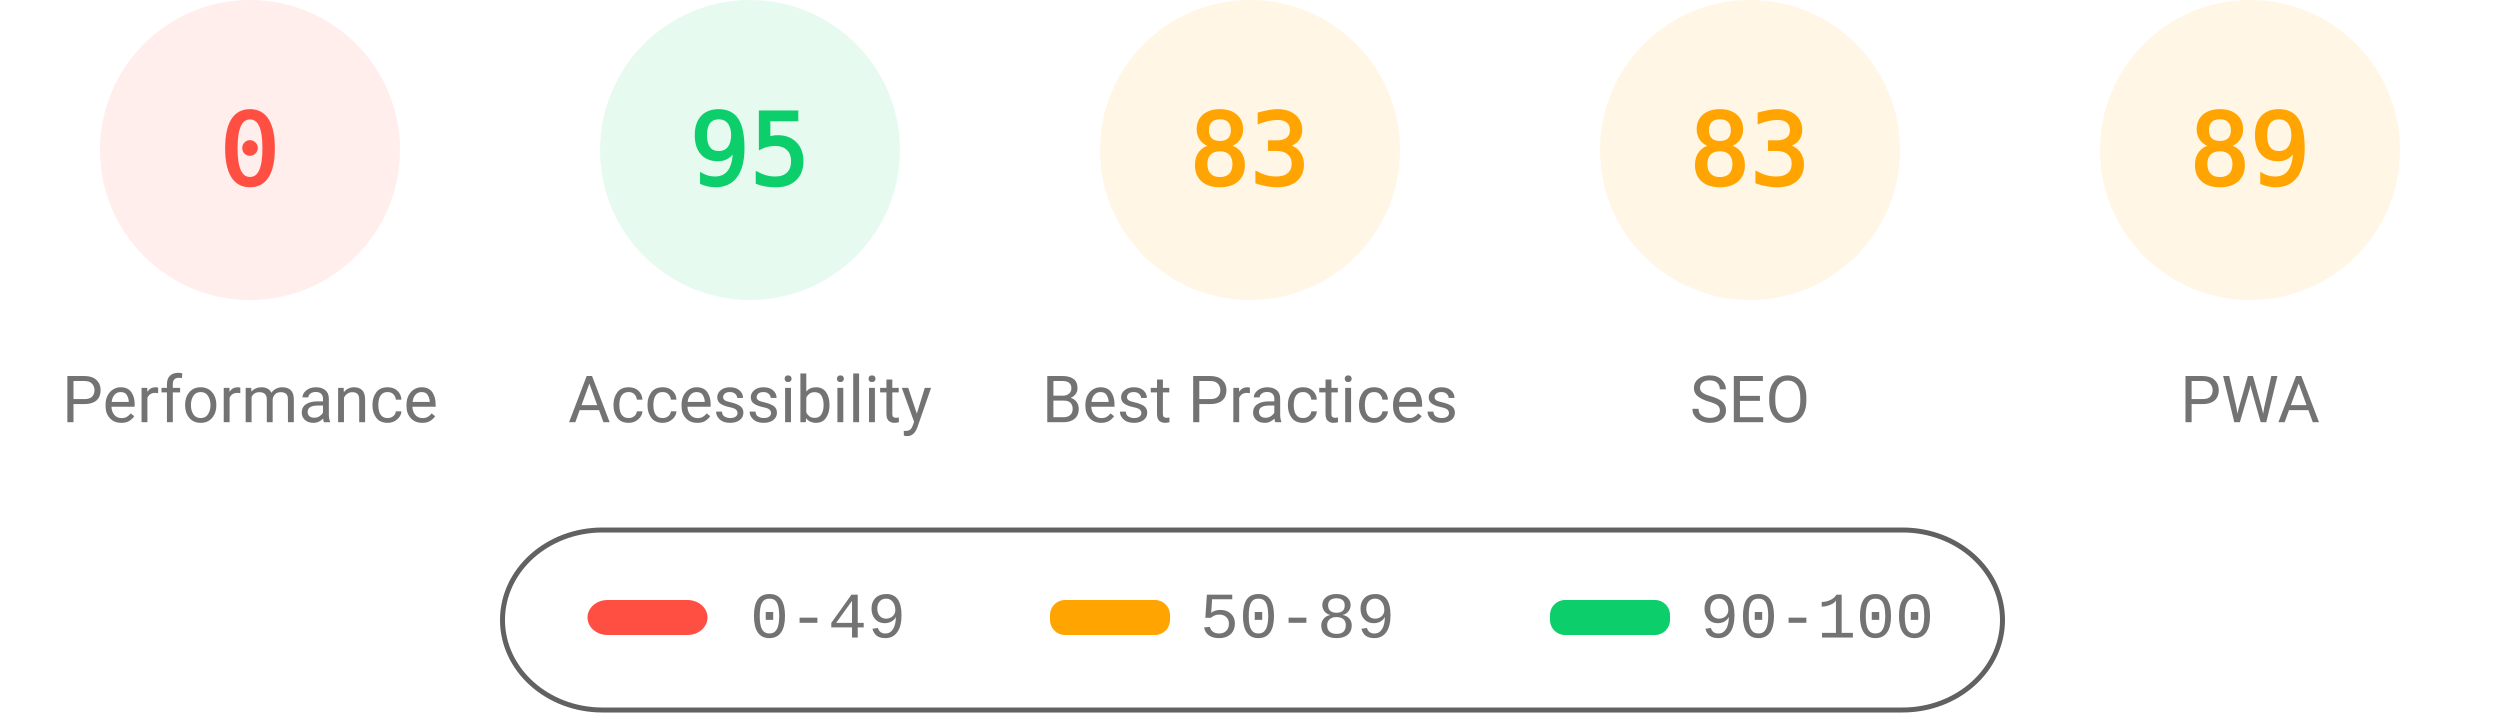
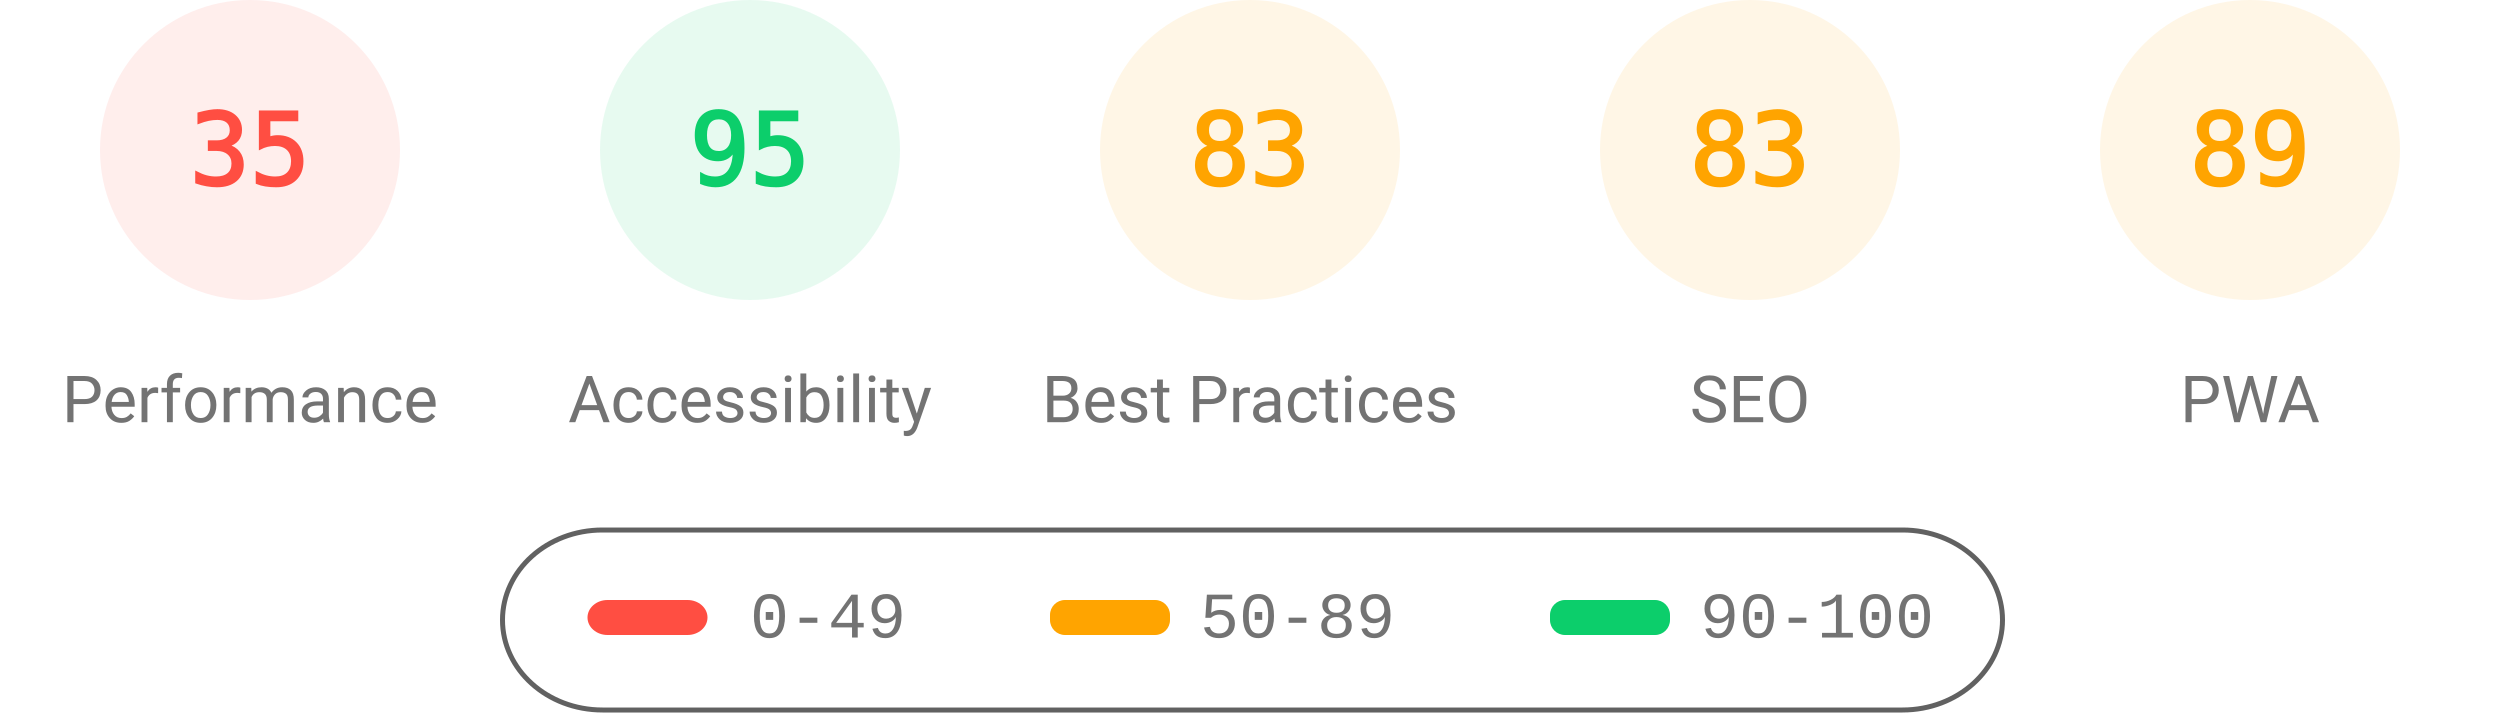
<svg xmlns="http://www.w3.org/2000/svg" fill="none" width="1000" height="285">
  <style>.gauge-base{opacity:.1}.gauge-arc{fill:none;animation-delay:250ms;stroke-linecap:round;transform:rotate(-90deg);transform-origin:100px 60px;animation:load-gauge 1s ease forwards}.guage-text{font-size:40px;font-family:monospace;text-align:center}.guage-red{color:#ff4e42;fill:#ff4e42;stroke:#ff4e42}.guage-orange{color:#ffa400;fill:#ffa400;stroke:#ffa400}.guage-green{color:#0cce6b;fill:#0cce6b;stroke:#0cce6b}.guage-undefined{color:#5c5c5c;fill:#5c5c5c;stroke:#5c5c5c}.guage-title{color:#737373;fill:#737373;stroke:none;font-size:26px;line-height:26px;font-family:Roboto,Halvetica,Arial,sans-serif}@keyframes load-gauge{from{stroke-dasharray:0 352.858}}</style>
  <svg class="guage-div guage-perf guage-red" viewBox="0 0 200 200" width="200" height="200">
    <circle class="gauge-base" r="56" cx="100" cy="60" stroke-width="8" />
-     <circle class="gauge-arc guage-arc-1" r="56" cx="100" cy="60" stroke-width="8" style="stroke-dasharray:0,351.858" />
-     <text class="guage-text" x="100" y="60" alignment-baseline="central" dominant-baseline="central" text-anchor="middle">0</text>
+     <circle class="gauge-arc guage-arc-1" r="56" cx="100" cy="60" stroke-width="8" style="stroke-dasharray:123.15,351.858" />
+     <text class="guage-text" x="100" y="60" alignment-baseline="central" dominant-baseline="central" text-anchor="middle">35</text>
    <text class="guage-title" x="100" y="160" alignment-baseline="central" dominant-baseline="central" text-anchor="middle">Performance</text>
  </svg>
  <svg class="guage-div guage-acc guage-green" viewBox="0 0 200 200" width="200" height="200" x="200">
    <circle class="gauge-base" r="56" cx="100" cy="60" stroke-width="8" />
    <circle class="gauge-arc guage-arc-2" r="56" cx="100" cy="60" stroke-width="8" style="stroke-dasharray:334.265,351.858" />
    <text class="guage-text" x="100" y="60" alignment-baseline="central" dominant-baseline="central" text-anchor="middle">95</text>
    <text class="guage-title" x="100" y="160" alignment-baseline="central" dominant-baseline="central" text-anchor="middle">Accessibility</text>
  </svg>
  <svg class="guage-div guage-best guage-orange" viewBox="0 0 200 200" width="200" height="200" x="400">
    <circle class="gauge-base" r="56" cx="100" cy="60" stroke-width="8" />
    <circle class="gauge-arc guage-arc-3" r="56" cx="100" cy="60" stroke-width="8" style="stroke-dasharray:292.042,351.858" />
    <text class="guage-text" x="100" y="60" alignment-baseline="central" dominant-baseline="central" text-anchor="middle">83</text>
    <text class="guage-title" x="100" y="160" alignment-baseline="central" dominant-baseline="central" text-anchor="middle">Best Practices</text>
  </svg>
  <svg class="guage-div guage-seo guage-orange" viewBox="0 0 200 200" width="200" height="200" x="600">
    <circle class="gauge-base" r="56" cx="100" cy="60" stroke-width="8" />
    <circle class="gauge-arc guage-arc-4" r="56" cx="100" cy="60" stroke-width="8" style="stroke-dasharray:292.042,351.858" />
    <text class="guage-text" x="100" y="60" alignment-baseline="central" dominant-baseline="central" text-anchor="middle">83</text>
    <text class="guage-title" x="100" y="160" alignment-baseline="central" dominant-baseline="central" text-anchor="middle">SEO</text>
  </svg>
  <svg class="guage-div guage-pwa guage-orange" viewBox="0 0 200 200" width="200" height="200" x="800">
    <circle class="gauge-base" r="56" cx="100" cy="60" stroke-width="8" />
    <circle class="gauge-arc guage-arc-4" r="56" cx="100" cy="60" stroke-width="8" style="stroke-dasharray:313.154,351.858" />
    <text class="guage-text" x="100" y="60" alignment-baseline="central" dominant-baseline="central" text-anchor="middle">89</text>
    <text class="guage-title" x="100" y="160" alignment-baseline="central" dominant-baseline="central" text-anchor="middle">PWA</text>
  </svg>
  <svg width="604" height="76" x="200" y="210">
    <path fill="none" id="canvas_background" d="M-1-1h604v80H-1z" />
    <rect fill-opacity="0" stroke="#616161" stroke-width="2" rx="40" id="svg_2" height="72" width="600" y="2" x="1" fill="#000" />
    <rect stroke="#000" rx="8" id="svg_3" height="14" width="48" y="30" x="35" stroke-opacity="null" stroke-width="0" fill="#ff4e42" />
    <rect stroke="#000" rx="6" id="svg_4" height="14" width="48" y="30" x="220" stroke-opacity="null" stroke-width="0" fill="#ffa400" />
    <rect stroke="#000" rx="6" id="svg_5" height="14" width="48" y="30" x="420" stroke-opacity="null" stroke-width="0" fill="#0cce6b" />
    <text xml:space="preserve" text-anchor="start" font-family="'Courier New', Courier, monospace" font-size="26" id="svg_6" y="45" x="100" stroke-opacity="null" stroke-width="0" stroke="#000" fill="#737373">0-49</text>
    <text xml:space="preserve" text-anchor="start" font-family="'Courier New', Courier, monospace" font-size="26" id="svg_7" y="45" x="280" stroke-opacity="null" stroke-width="0" stroke="#000" fill="#737373">50-89</text>
    <text xml:space="preserve" text-anchor="start" font-family="'Courier New', Courier, monospace" font-size="26" id="svg_8" y="45" x="480" stroke-opacity="null" stroke-width="0" stroke="#000" fill="#737373">90-100</text>
  </svg>
</svg>
